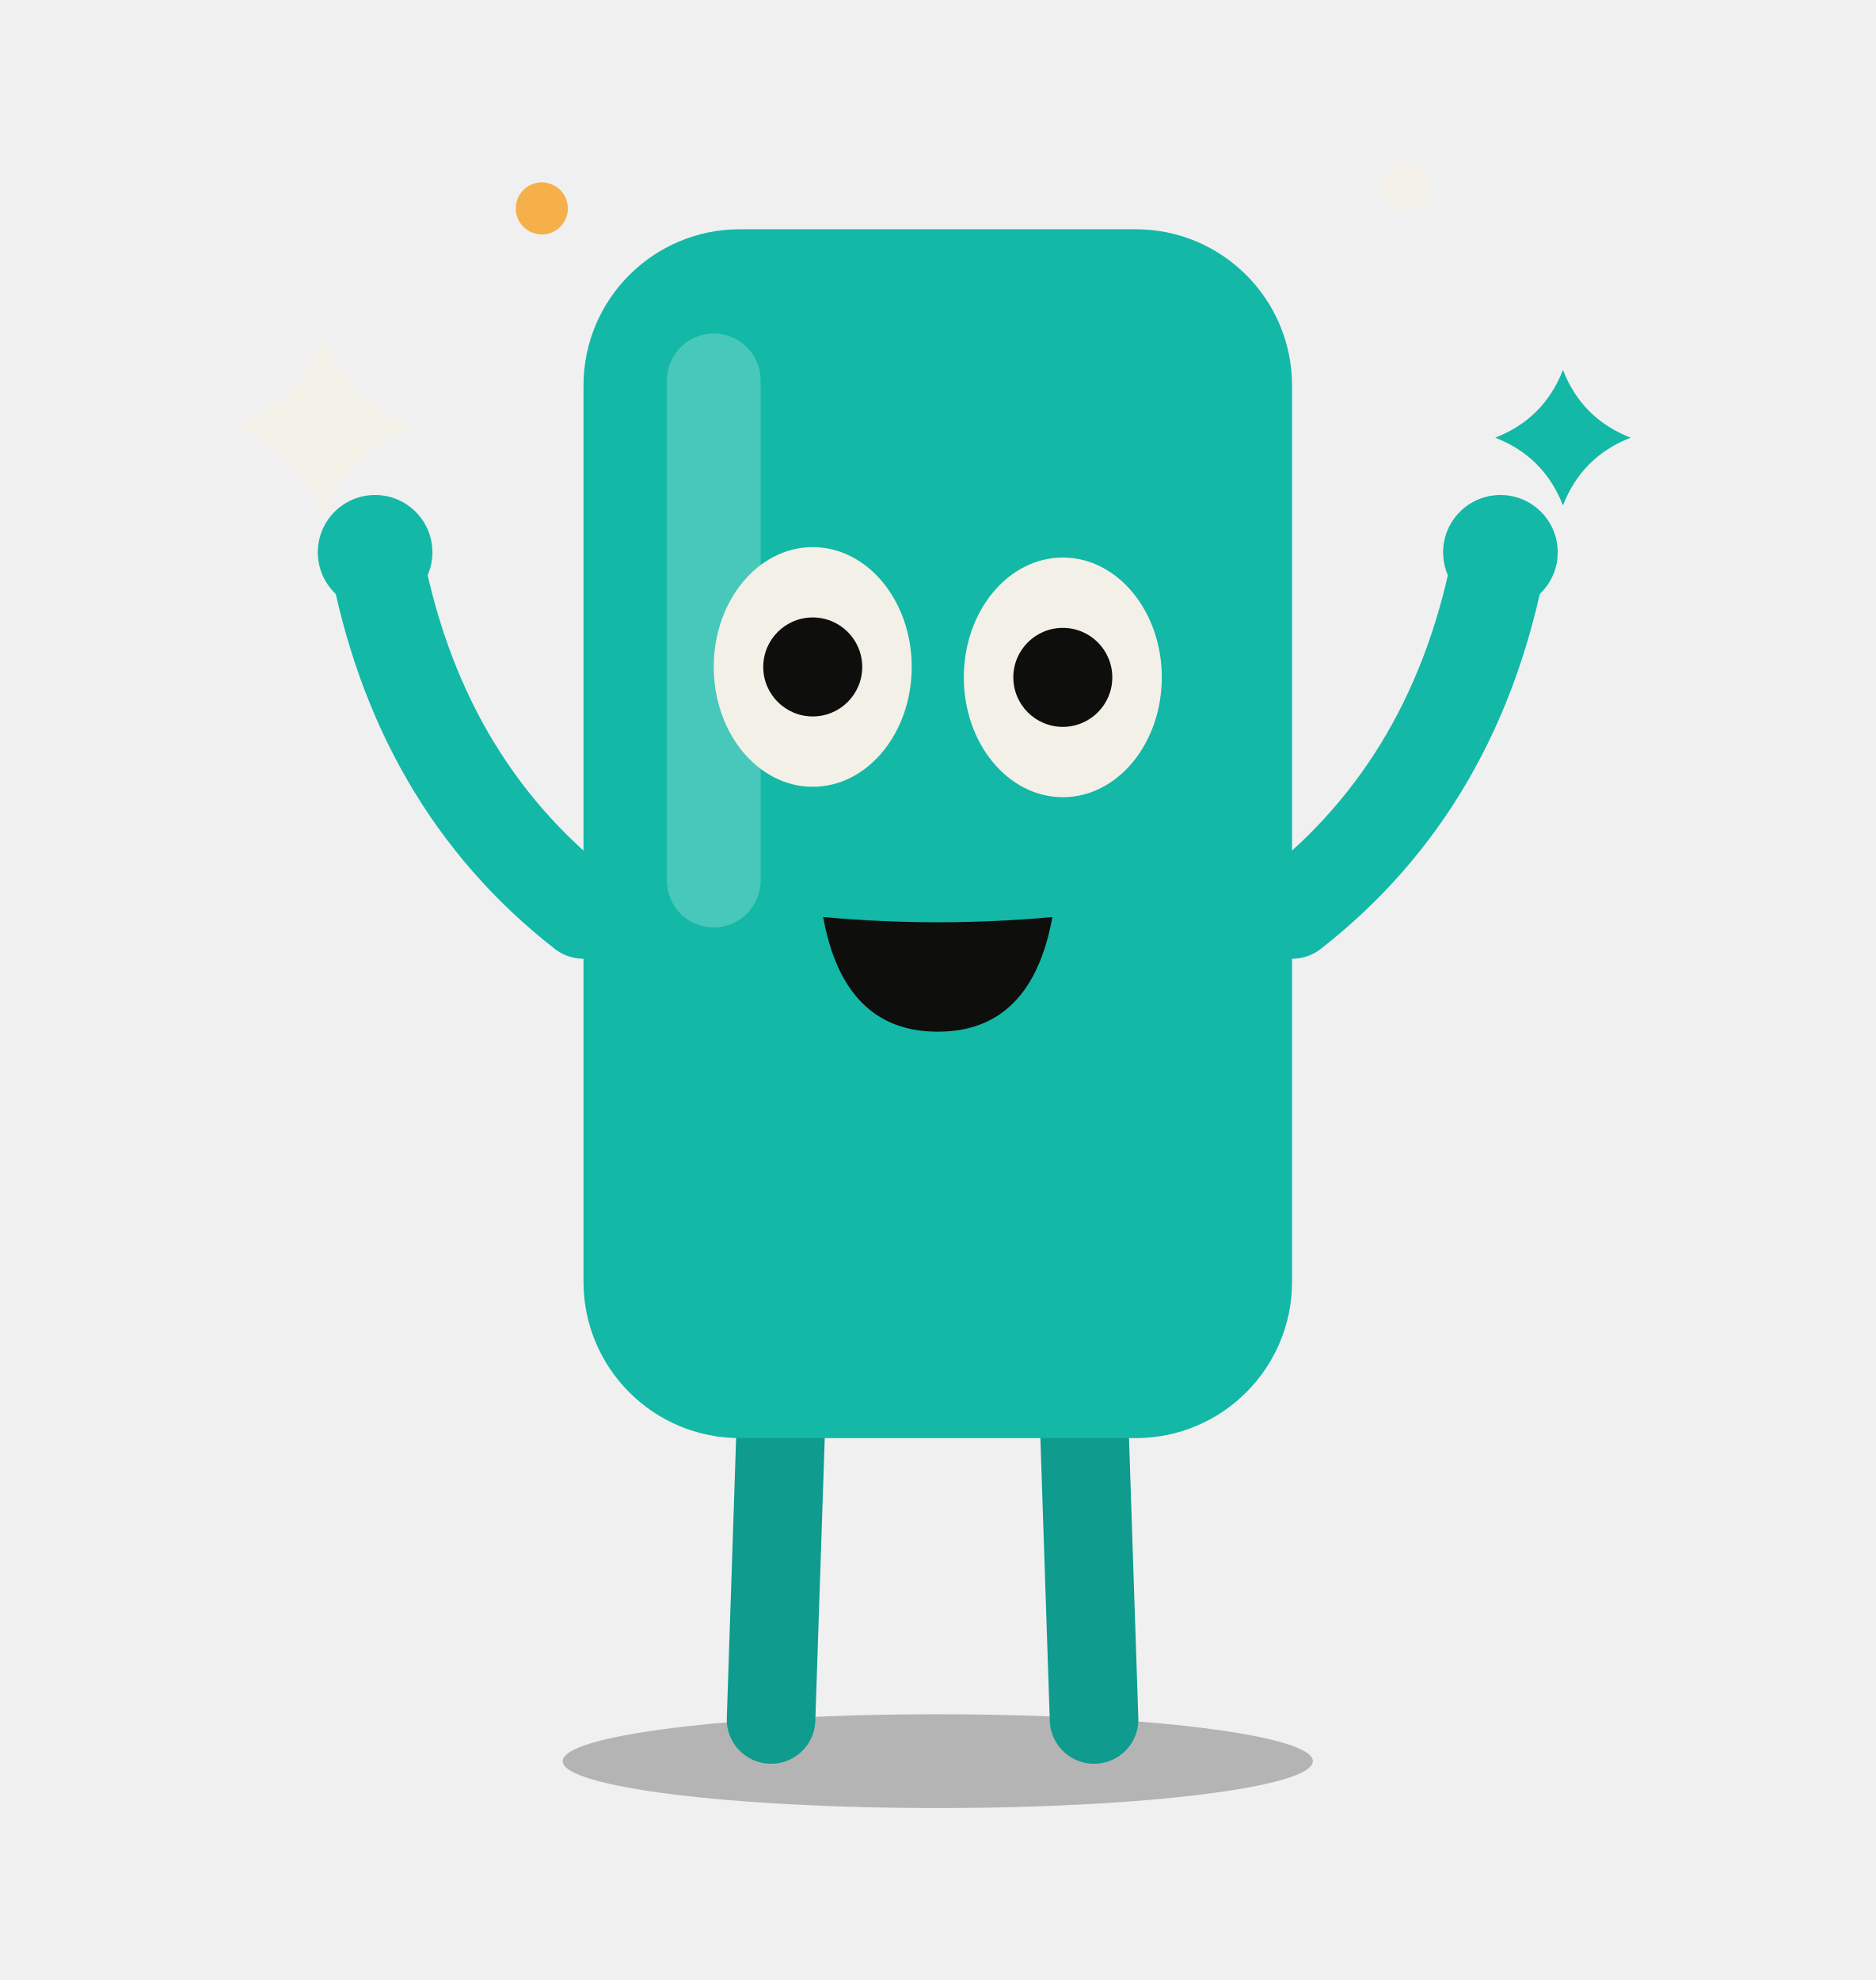
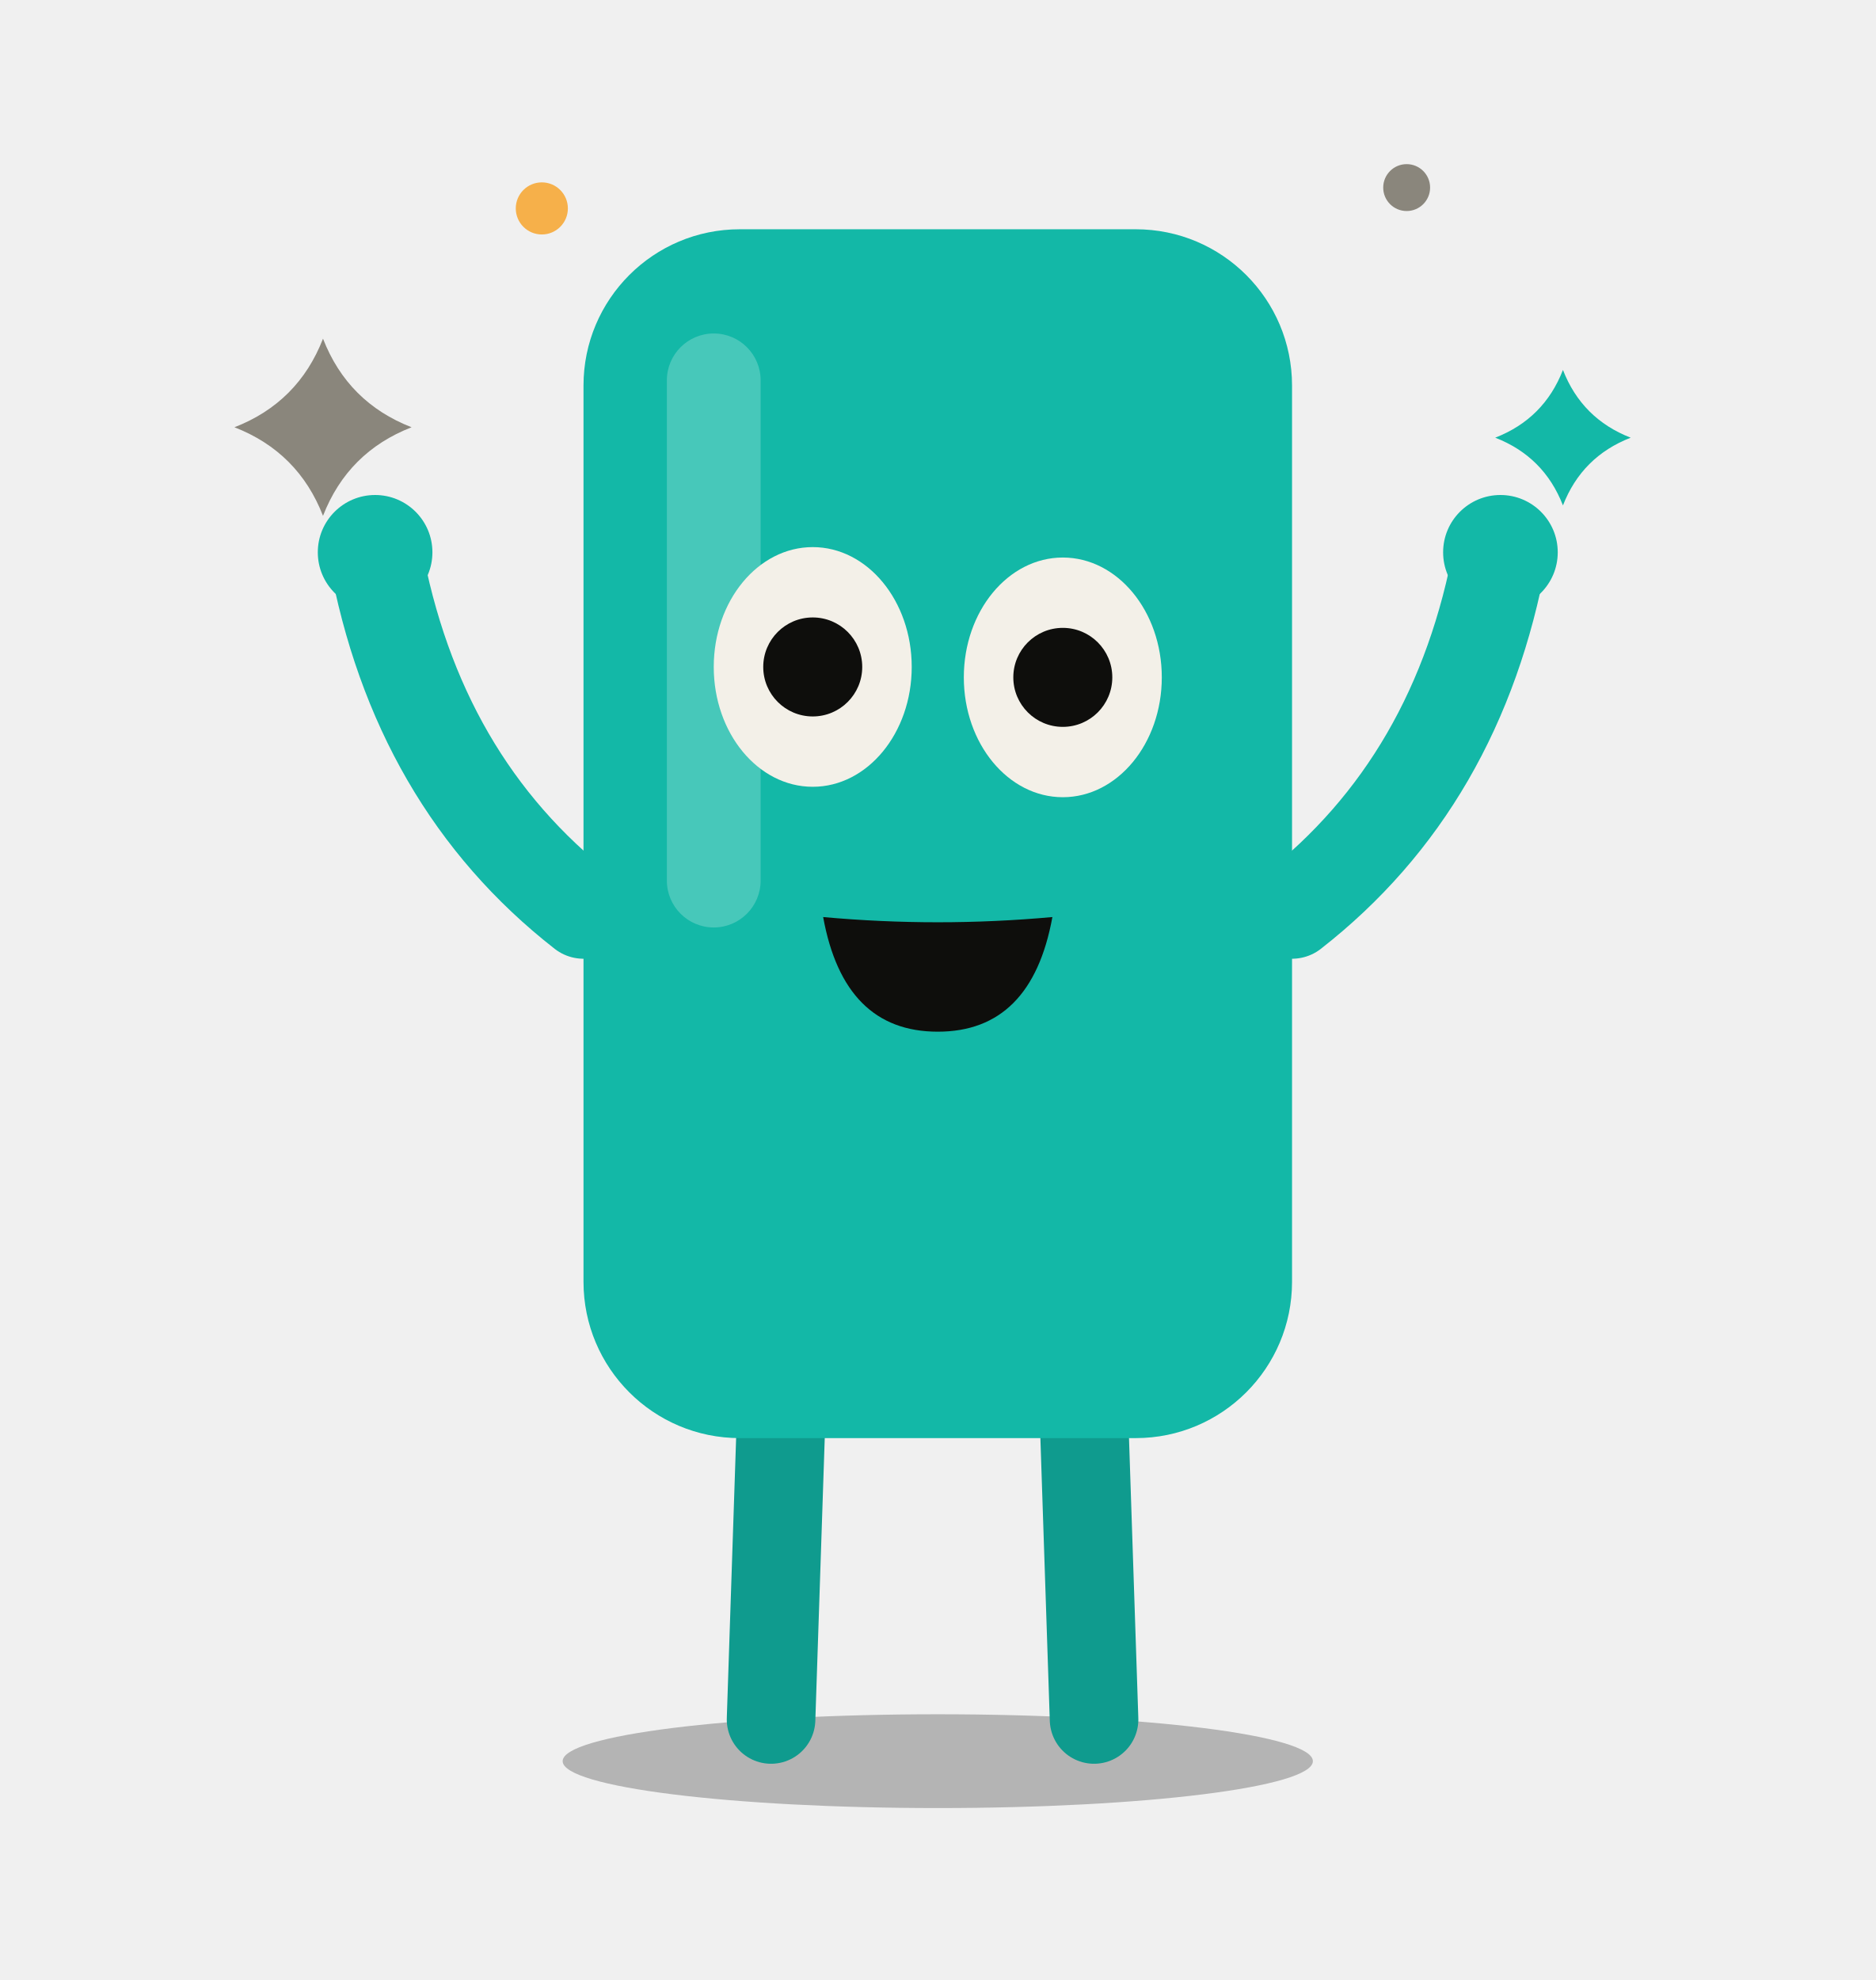
<svg xmlns="http://www.w3.org/2000/svg" viewBox="0 0 360 380" width="360" height="380" fill="none">
  <ellipse cx="180" cy="338" rx="72" ry="9" fill="#000" opacity=".25" />
  <path d="M150 270 L148 330 M208 270 L210 330" stroke="#0f9b8e" stroke-width="17" stroke-linecap="round" />
  <path d="M112 175 Q80 150 72 106" stroke="#13b8a7" stroke-width="18" stroke-linecap="round" fill="none" />
  <circle cx="72" cy="106" r="11" fill="#13b8a7" />
  <path d="M248 175 Q280 150 288 106" stroke="#13b8a7" stroke-width="18" stroke-linecap="round" fill="none" />
  <circle cx="288" cy="106" r="11" fill="#13b8a7" />
  <rect x="112" y="44" width="136" height="232" rx="30" fill="#13b8a7" />
  <rect x="128" y="64" width="18" height="114" rx="9" fill="#fff" opacity=".22" />
  <ellipse cx="156" cy="128" rx="19" ry="23" fill="#f3f0e8" />
  <circle cx="156" cy="128" r="9.5" fill="#0e0e0c" />
  <ellipse cx="204" cy="130" rx="19" ry="23" fill="#f3f0e8" />
  <circle cx="204" cy="130" r="9.5" fill="#0e0e0c" />
  <path d="M158 176 Q180 178 202 176 Q198 198 180 198 Q162 198 158 176Z" fill="#0e0e0c" />
-   <path d="M62 65 Q66.76 77.24 79 82 Q66.76 86.76 62 99 Q57.24 86.76 45 82 Q57.24 77.24 62 65Z" fill="#f3f0e8" />
+   <path d="M62 65 Q66.76 77.24 79 82 Q66.76 86.76 62 99 Q57.24 86.76 45 82 Q57.24 77.24 62 65Z" fill="#8a867c" />
  <path d="M300 71 Q303.64 80.36 313 84 Q303.64 87.64 300 97 Q296.36 87.64 287 84 Q296.36 80.36 300 71Z" fill="#13b8a7" />
  <circle cx="104" cy="40" r="5" fill="#f6b04a" />
-   <circle cx="270" cy="36" r="4.5" fill="#f3f0e8" />
+   <circle cx="270" cy="36" r="4.5" fill="#8a867c" />
</svg>
